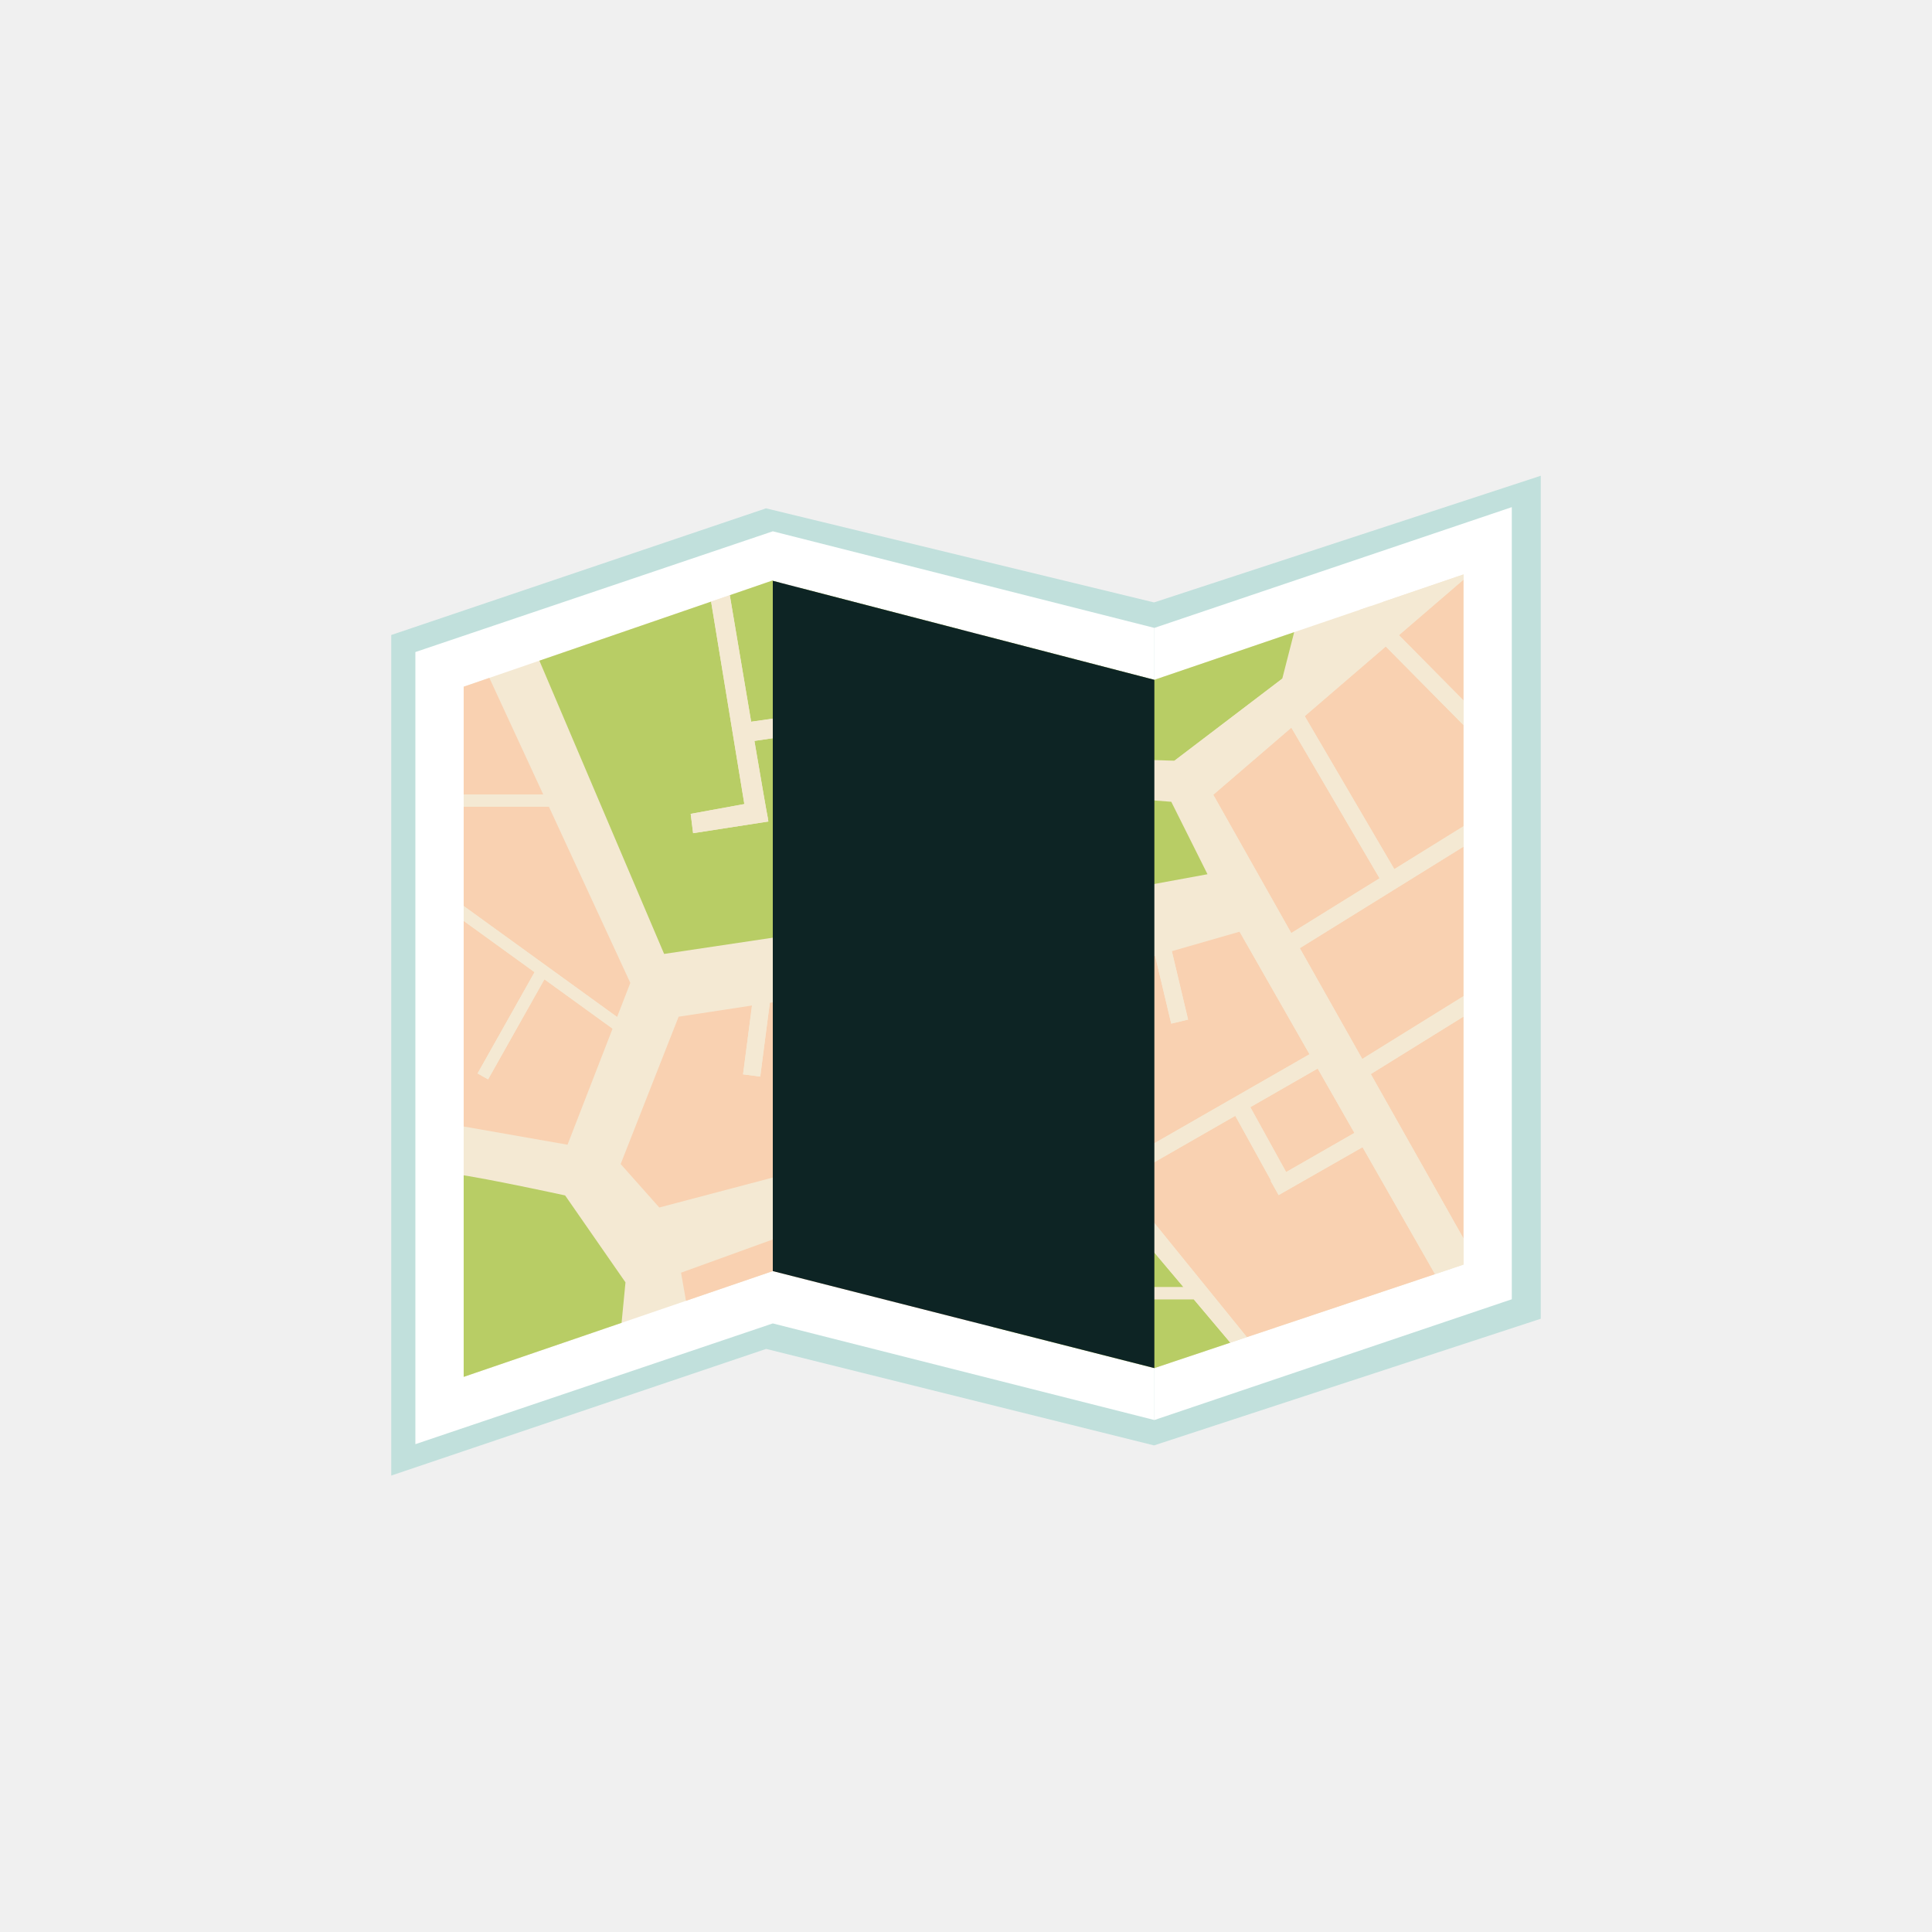
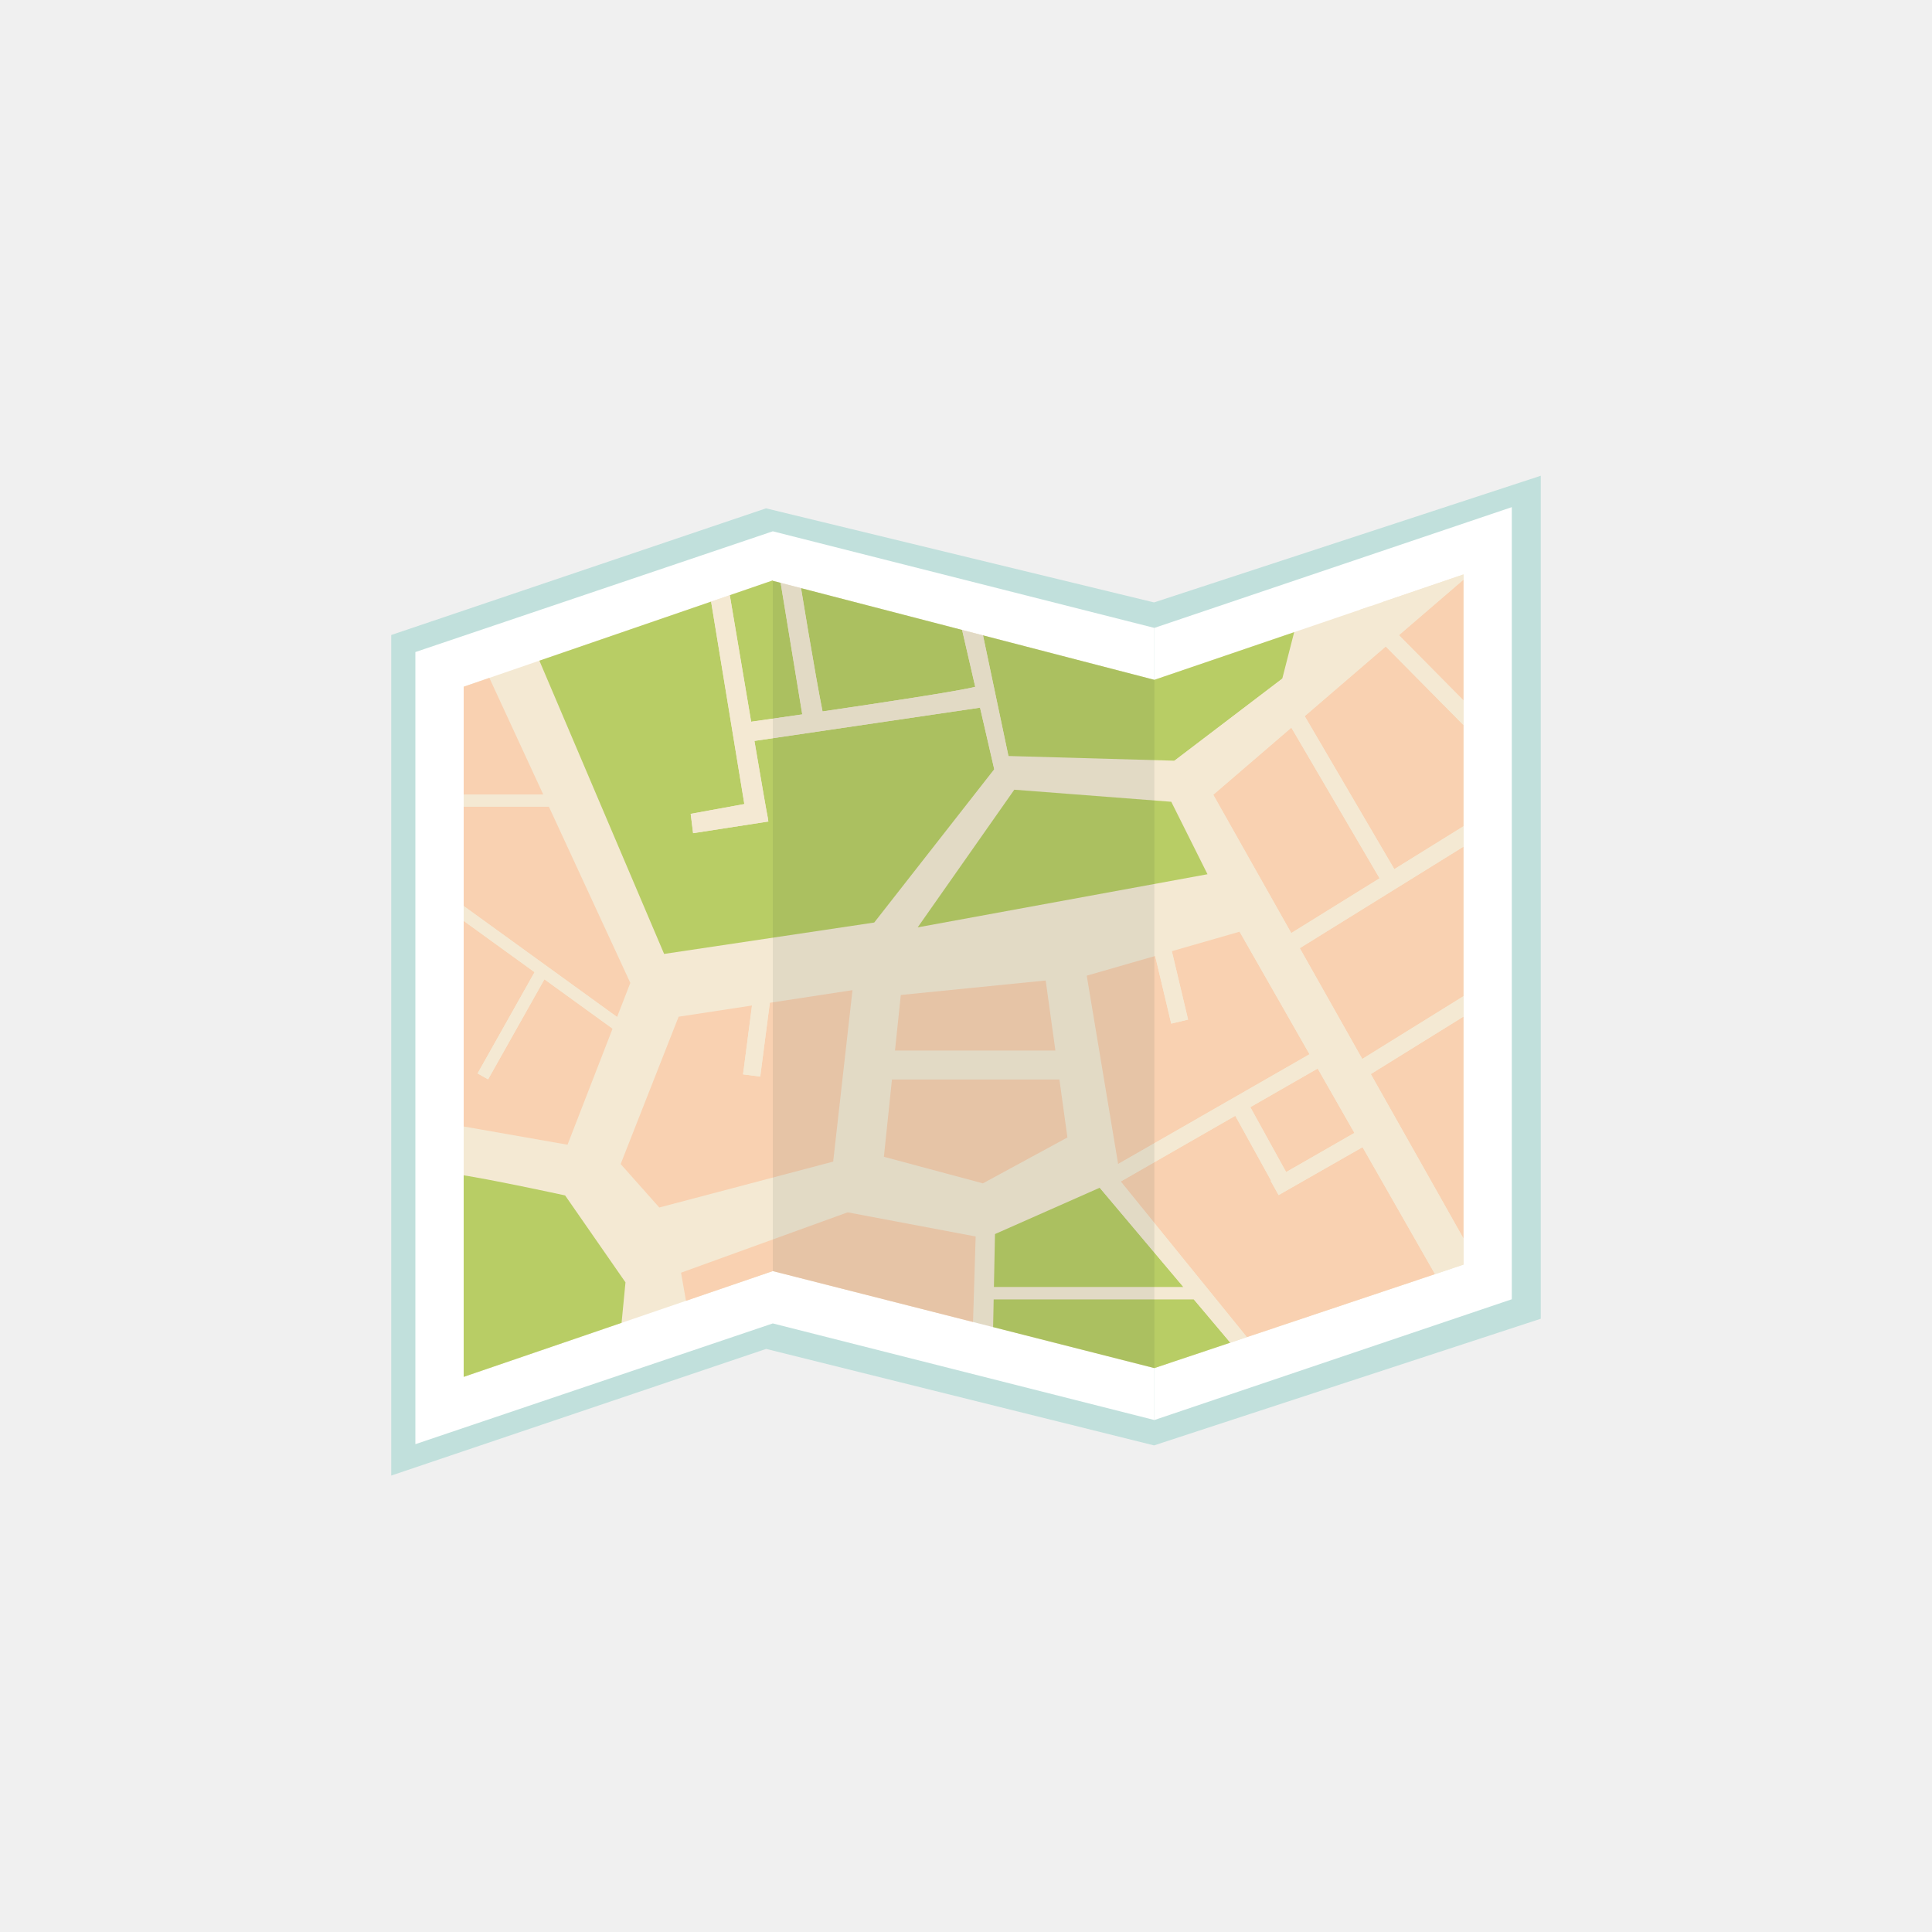
<svg xmlns="http://www.w3.org/2000/svg" xmlns:xlink="http://www.w3.org/1999/xlink" version="1.1" x="0px" y="0px" width="800px" height="800px" viewBox="0 0 800 800" enable-background="new 0 0 800 800" xml:space="preserve">
  <g id="Background">
    <g>
      <polygon fill="#C1E0DC" points="477.863,249.447 317.189,210.49 162,262.938 162,611.004 317.248,558.556 477.863,598.512     638,546.063 638,196.999   " />
    </g>
  </g>
  <g id="Objects">
    <g>
      <g>
        <g>
          <polygon fill="#FFFFFF" points="320,548 172,598 172,270 320,220     " />
          <polygon fill="#FFFFFF" points="626,538 478,588 478,260 626,210     " />
          <polygon fill="#FFFFFF" points="478,588 320,548 320,220 478,260     " />
          <g>
            <defs>
              <polygon id="XMLID_1_" points="478,281.5 320,240.5 320,240.333 192,284.354 192,570.133 320,526.333 320,526.334 478,566.5         606,523.646 606,237.867       " />
            </defs>
            <use xlink:href="#XMLID_1_" overflow="visible" fill="#F4E9D3" />
            <clipPath id="XMLID_3_">
              <use xlink:href="#XMLID_1_" overflow="visible" />
            </clipPath>
            <g clip-path="url(#XMLID_3_)">
              <path fill="#B8CD65" d="M543,234c0,0-129.651-7.253-214.672-11.077c3.402,21.093,9.261,56.815,12.273,71.663        c24.776-3.633,56.599-8.453,63.222-10.187l-10.596-45.928l8.077-2.604l16.266,77.176l68.758,1.946l44.631-33.967L543,234z" />
              <path fill="#B8CD65" d="M312.389,306.795C315.23,323.49,317.624,337.372,318,339l-0.054,0.003        c0.138,0.727,0.221,1.164,0.221,1.164L287,345l-1-8l22.22-4.062l-14.493-88.243l7.982-1.132c0,0,4.896,29.174,9.329,55.289        c2.771-0.393,10.843-1.542,21.161-3.041l-12.03-73.251c-37.086-1.625-63.864-2.475-64.169-1.561c-1,3-38,40-38,40l57,134        l87-13l49.691-63.495l-5.878-25.478L312.389,306.795z" />
              <polygon fill="#F9D1B1" points="200,275 171,277 172.946,329 224.955,329       " />
              <polygon fill="#F9D1B1" points="253.652,425.936 225.426,405.512 202.108,446.941 197.751,444.489 221.349,402.562         182.077,374.146 187.439,371.854 255.521,421.117 261,407 227.265,334 173.134,334 178,464 235,474       " />
              <path fill="#B8CD65" d="M185,486c0,0,7,108,10,107s61-31,61-31l3-31l-25-36C234,495,188,485,185,486z" />
              <polygon fill="#F9D1B1" points="282,527 285,544 402,577 404,512 351,502       " />
              <path fill="#B8CD65" d="M494.3,538h-82.84L411,561l115,35l11.986-4.655c-2.786-3.523-5.555-7.062-8.29-10.625        c-5.619-7.32-11.202-14.677-16.887-21.951L512,559L494.3,538z" />
              <polygon fill="#B8CD65" points="455.373,491.815 412,511 411.56,533 490.086,533       " />
              <polygon fill="#F9D1B1" points="517.73,458.453 532.561,485.334 560.837,469.115 545.622,442.451       " />
              <polygon fill="#F9D1B1" points="579.265,263 637.936,322.328 638.928,321.713 644,202 601.799,231.013 613,234       " />
              <polygon fill="#F9D1B1" points="538.213,392.622 564.086,438.496 635.865,393.979 638.447,333.052 636.855,331.443       " />
              <polygon fill="#F9D1B1" points="631.68,326.208 573.809,267.69 540.251,296.539 577.356,359.9       " />
              <polygon fill="#F9D1B1" points="513.293,385.792 485.236,393.864 491.961,422.198 484.979,423.855 478.331,395.85 450,404         463,481.998 542.251,436.542       " />
              <path fill="#F9D1B1" d="M614,527l-15,9l-34.796-60.982l-34.754,19.836l-3.283-5.853l0.169-0.097l-14.831-26.88l-47.442,27.219        L519,557l-1.502,0.43c5.316,6.799,10.626,13.604,16.033,20.331c3.135,3.9,6.301,7.776,9.498,11.626L629,556l6.498-153.349        l-67.884,42.102L614,527z" />
              <polygon fill="#F9D1B1" points="534.719,301.294 502.384,329.091 534.685,386.365 571.255,363.684       " />
              <polygon fill="#F4E9D3" points="240,334 240,329 224.955,329 172.946,329 153,329 150,334 173.134,334 227.265,334       " />
              <polygon fill="#F4E9D3" points="182.077,374.146 221.349,402.562 197.751,444.489 202.108,446.941 225.426,405.512         253.652,425.936 254.992,426.905 257.923,422.854 255.521,421.117 187.439,371.854       " />
              <path fill="#F4E9D3" d="M671.123,372.111l-35.258,21.867l-71.779,44.518l-25.873-45.875l98.643-61.178l1.592,1.608        l21.675,21.918l5.104-5.046l-22.113-22.361l3.793-2.353l-3.782-6.1l-4.195,2.602l-0.992,0.615L579.265,263L613,234        l-11.201-2.987L598,230l-29.311,22.307l-2.609-2.639l-5.104,5.046l1.954,1.976l-31.974,24.333l-44.631,33.967L485,316        l11.904,13.605L502,366l11.293,19.792l28.958,50.75L463,481.998l-3.285,1.884L459,483l-6,6l2.373,2.815L490.086,533H411.56        H409l-3,5h5.46h82.84l17.7,21l0.81-0.231l4.688-1.339L519,557l-54.938-67.757l47.442-27.219l14.831,26.88l-0.169,0.097        l3.283,5.853l34.754-19.836L599,536l15-9l-46.386-82.247l67.884-42.102l39.407-24.44L671.123,372.111z M573.809,267.69        l57.871,58.518L577.356,359.9l-37.105-63.361L573.809,267.69z M502.384,329.091l32.335-27.797l36.536,62.39l-36.57,22.681        L502.384,329.091z M532.561,485.334l-14.83-26.881l27.892-16.002l15.215,26.664L532.561,485.334z" />
              <path fill="#F4E9D3" d="M393.226,238.472l10.596,45.928c-6.623,1.733-38.445,6.554-63.222,10.187        c-3.012-14.848-8.871-50.569-12.273-71.663c-1.571-9.738-2.618-16.359-2.618-16.359l-7.982,1.132l2.441,14.865l12.03,73.251        c-10.317,1.499-18.39,2.648-21.161,3.041c-4.432-26.115-9.329-55.289-9.329-55.289l-7.982,1.132l14.493,88.243L286,337l1,8        l31.167-4.833c0,0-0.083-0.437-0.221-1.164L318,339c-0.376-1.628-2.77-15.51-5.611-32.205l93.425-13.768l5.878,25.478        l2.116,9.171l5.021,0.993L420,327l0.518,0.04l-2.949-13.996l-16.266-77.176L393.226,238.472z" />
              <polygon fill="#F9D1B1" points="353,410 318.774,415.229 314.796,445.795 307.681,444.87 311.39,416.357 281,421 257,482         273,500 345,481       " />
              <polygon fill="#B8CD65" points="418.829,328.669 380,384 500,362 485,332 420.518,327.04 420,327       " />
              <polygon fill="#F9D1B1" points="373,412 370.597,435 437.016,435 433,406       " />
              <polygon fill="#F9D1B1" points="366,479 407,490 442,471 438.677,447 369.343,447       " />
              <path fill="#F4E9D3" d="M491.961,422.198l-6.725-28.334l-2.57-10.83c-1.892,1.548-4.091,2.687-6.584,3.339l2.249,9.477        l6.647,28.006L491.961,422.198z" />
              <path fill="#F4E9D3" d="M314.796,445.795l3.978-30.566l1.216-9.348c-2.318,0.775-4.776,1.061-7.339,0.786l-1.261,9.69        l-3.709,28.513L314.796,445.795z" />
            </g>
          </g>
-           <polygon fill="#0D2424" points="320,526.334 320,240.5 478,281.5 478,566.5     " />
+           <polygon opacity="0.08" fill="#0D2424" points="320,526.334 320,240.5 478,281.5 478,566.5     " />
        </g>
      </g>
    </g>
  </g>
</svg>
